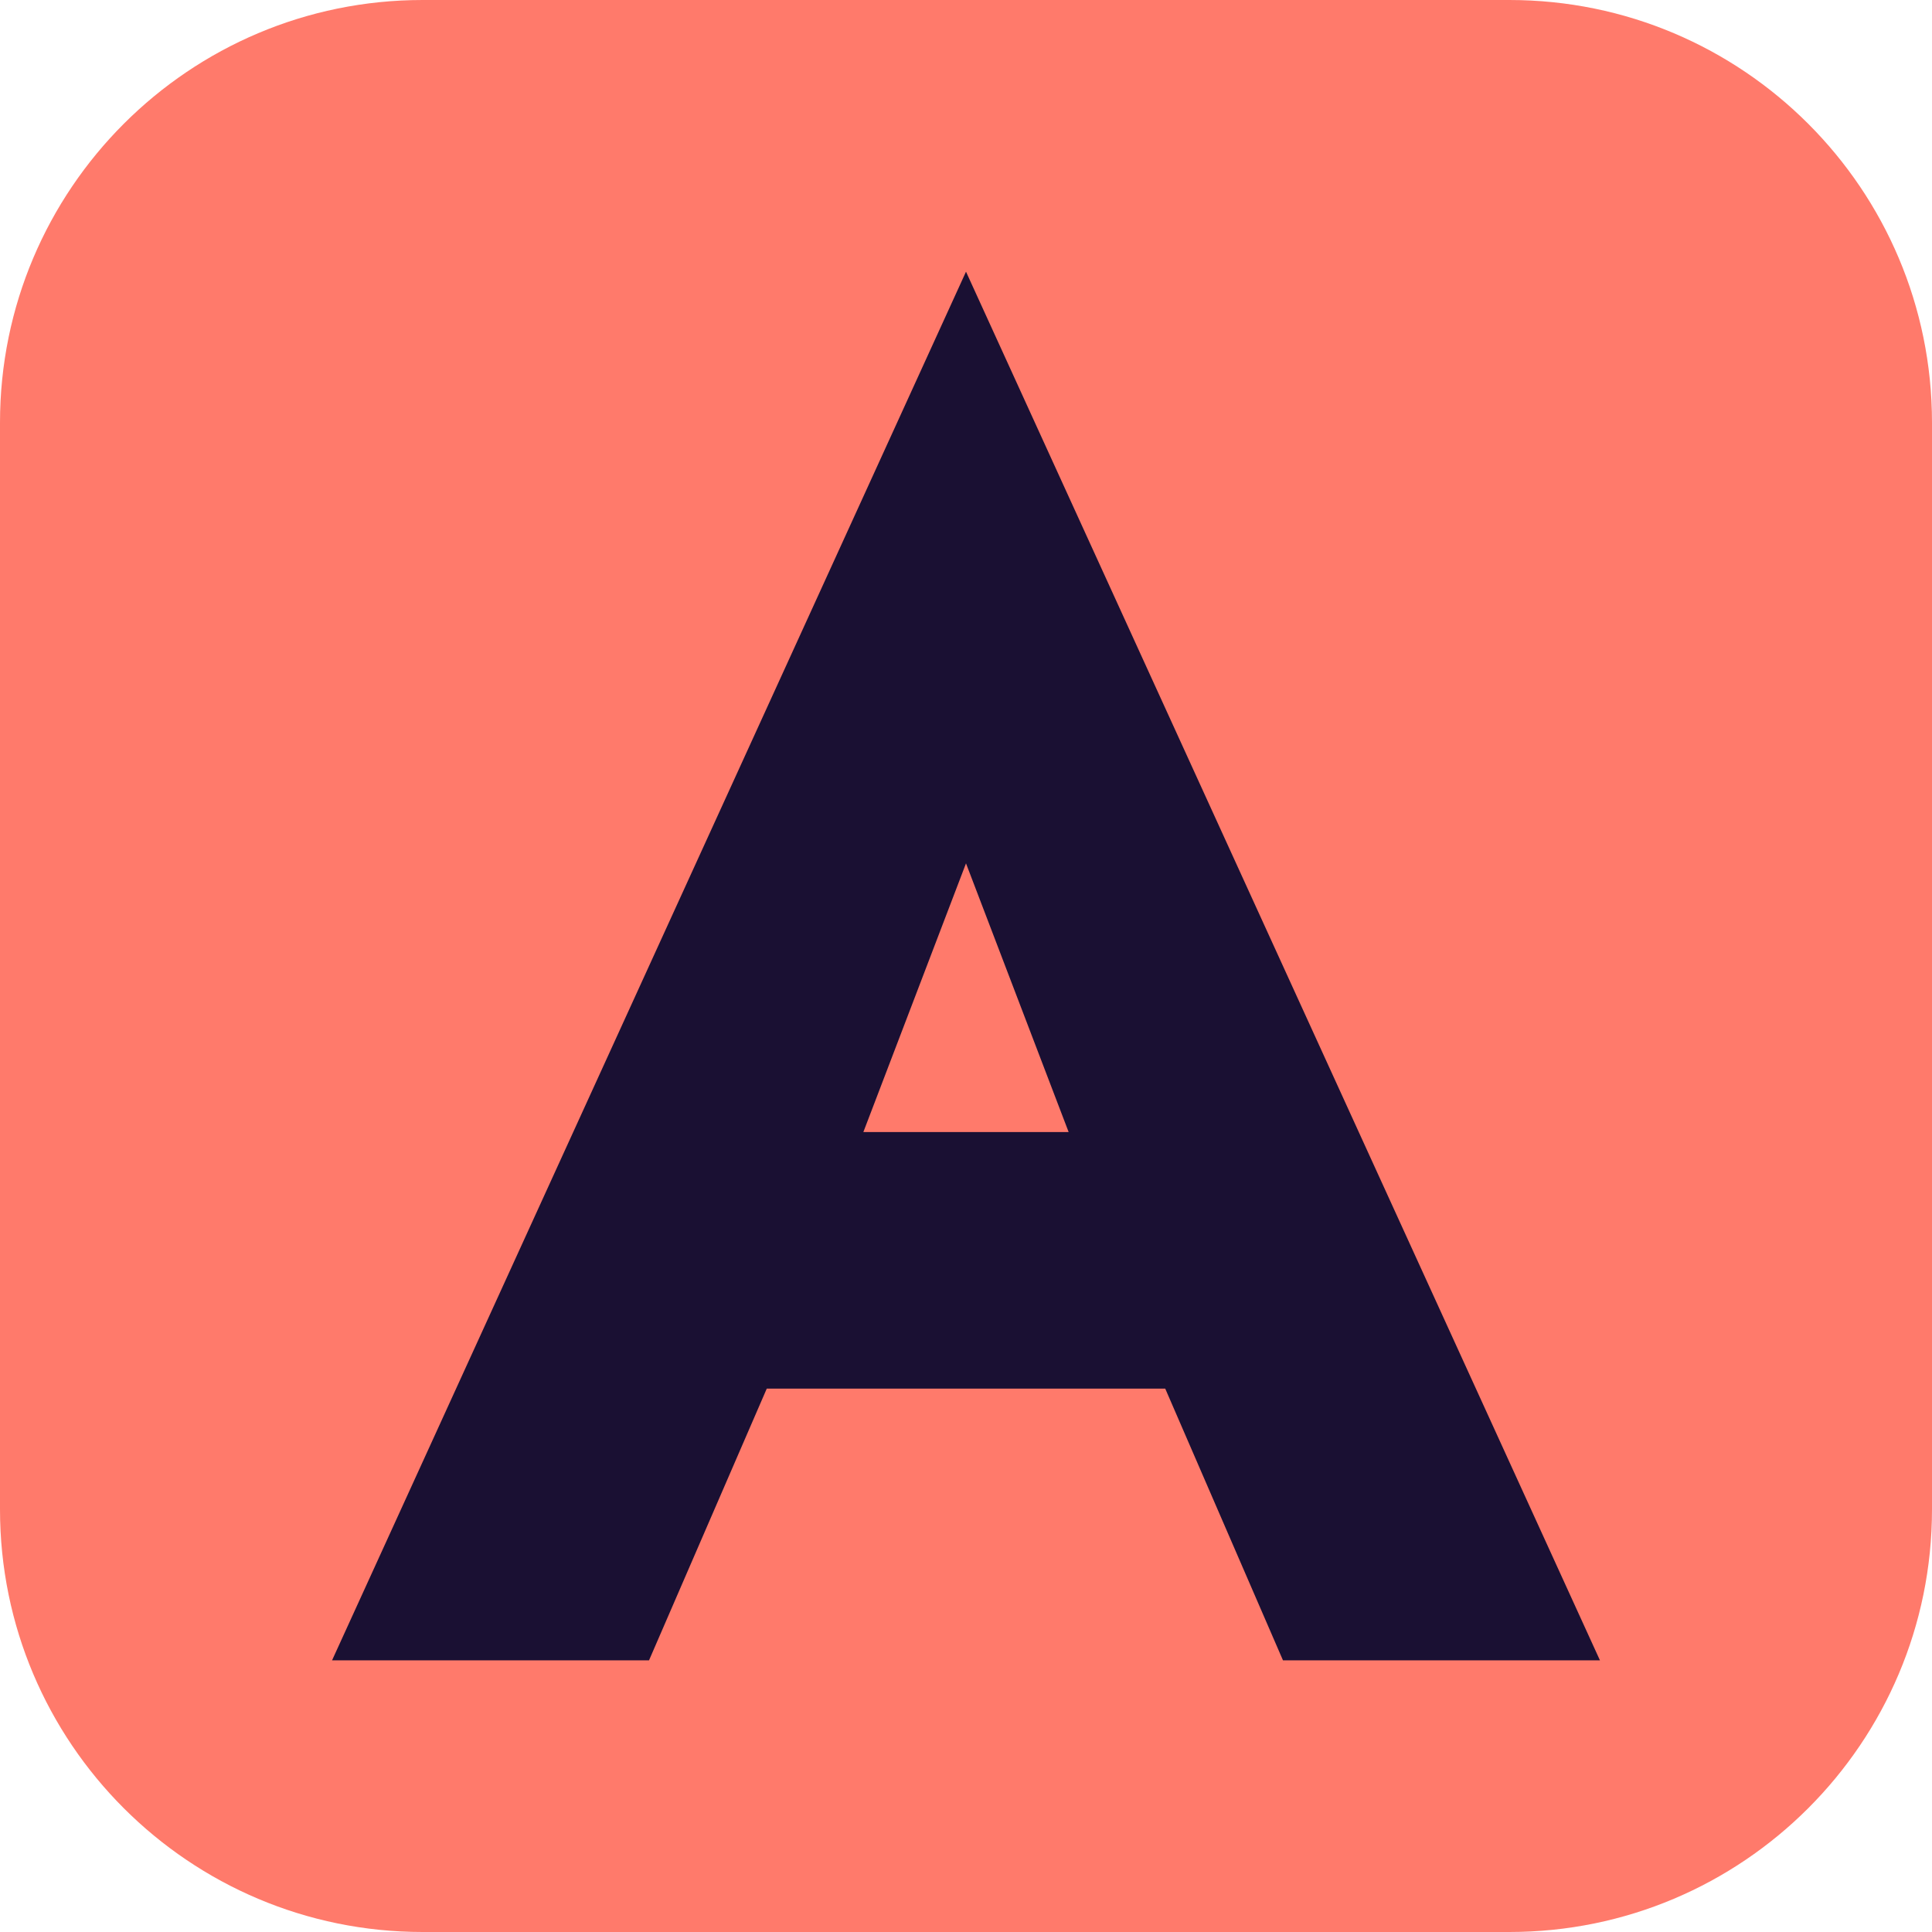
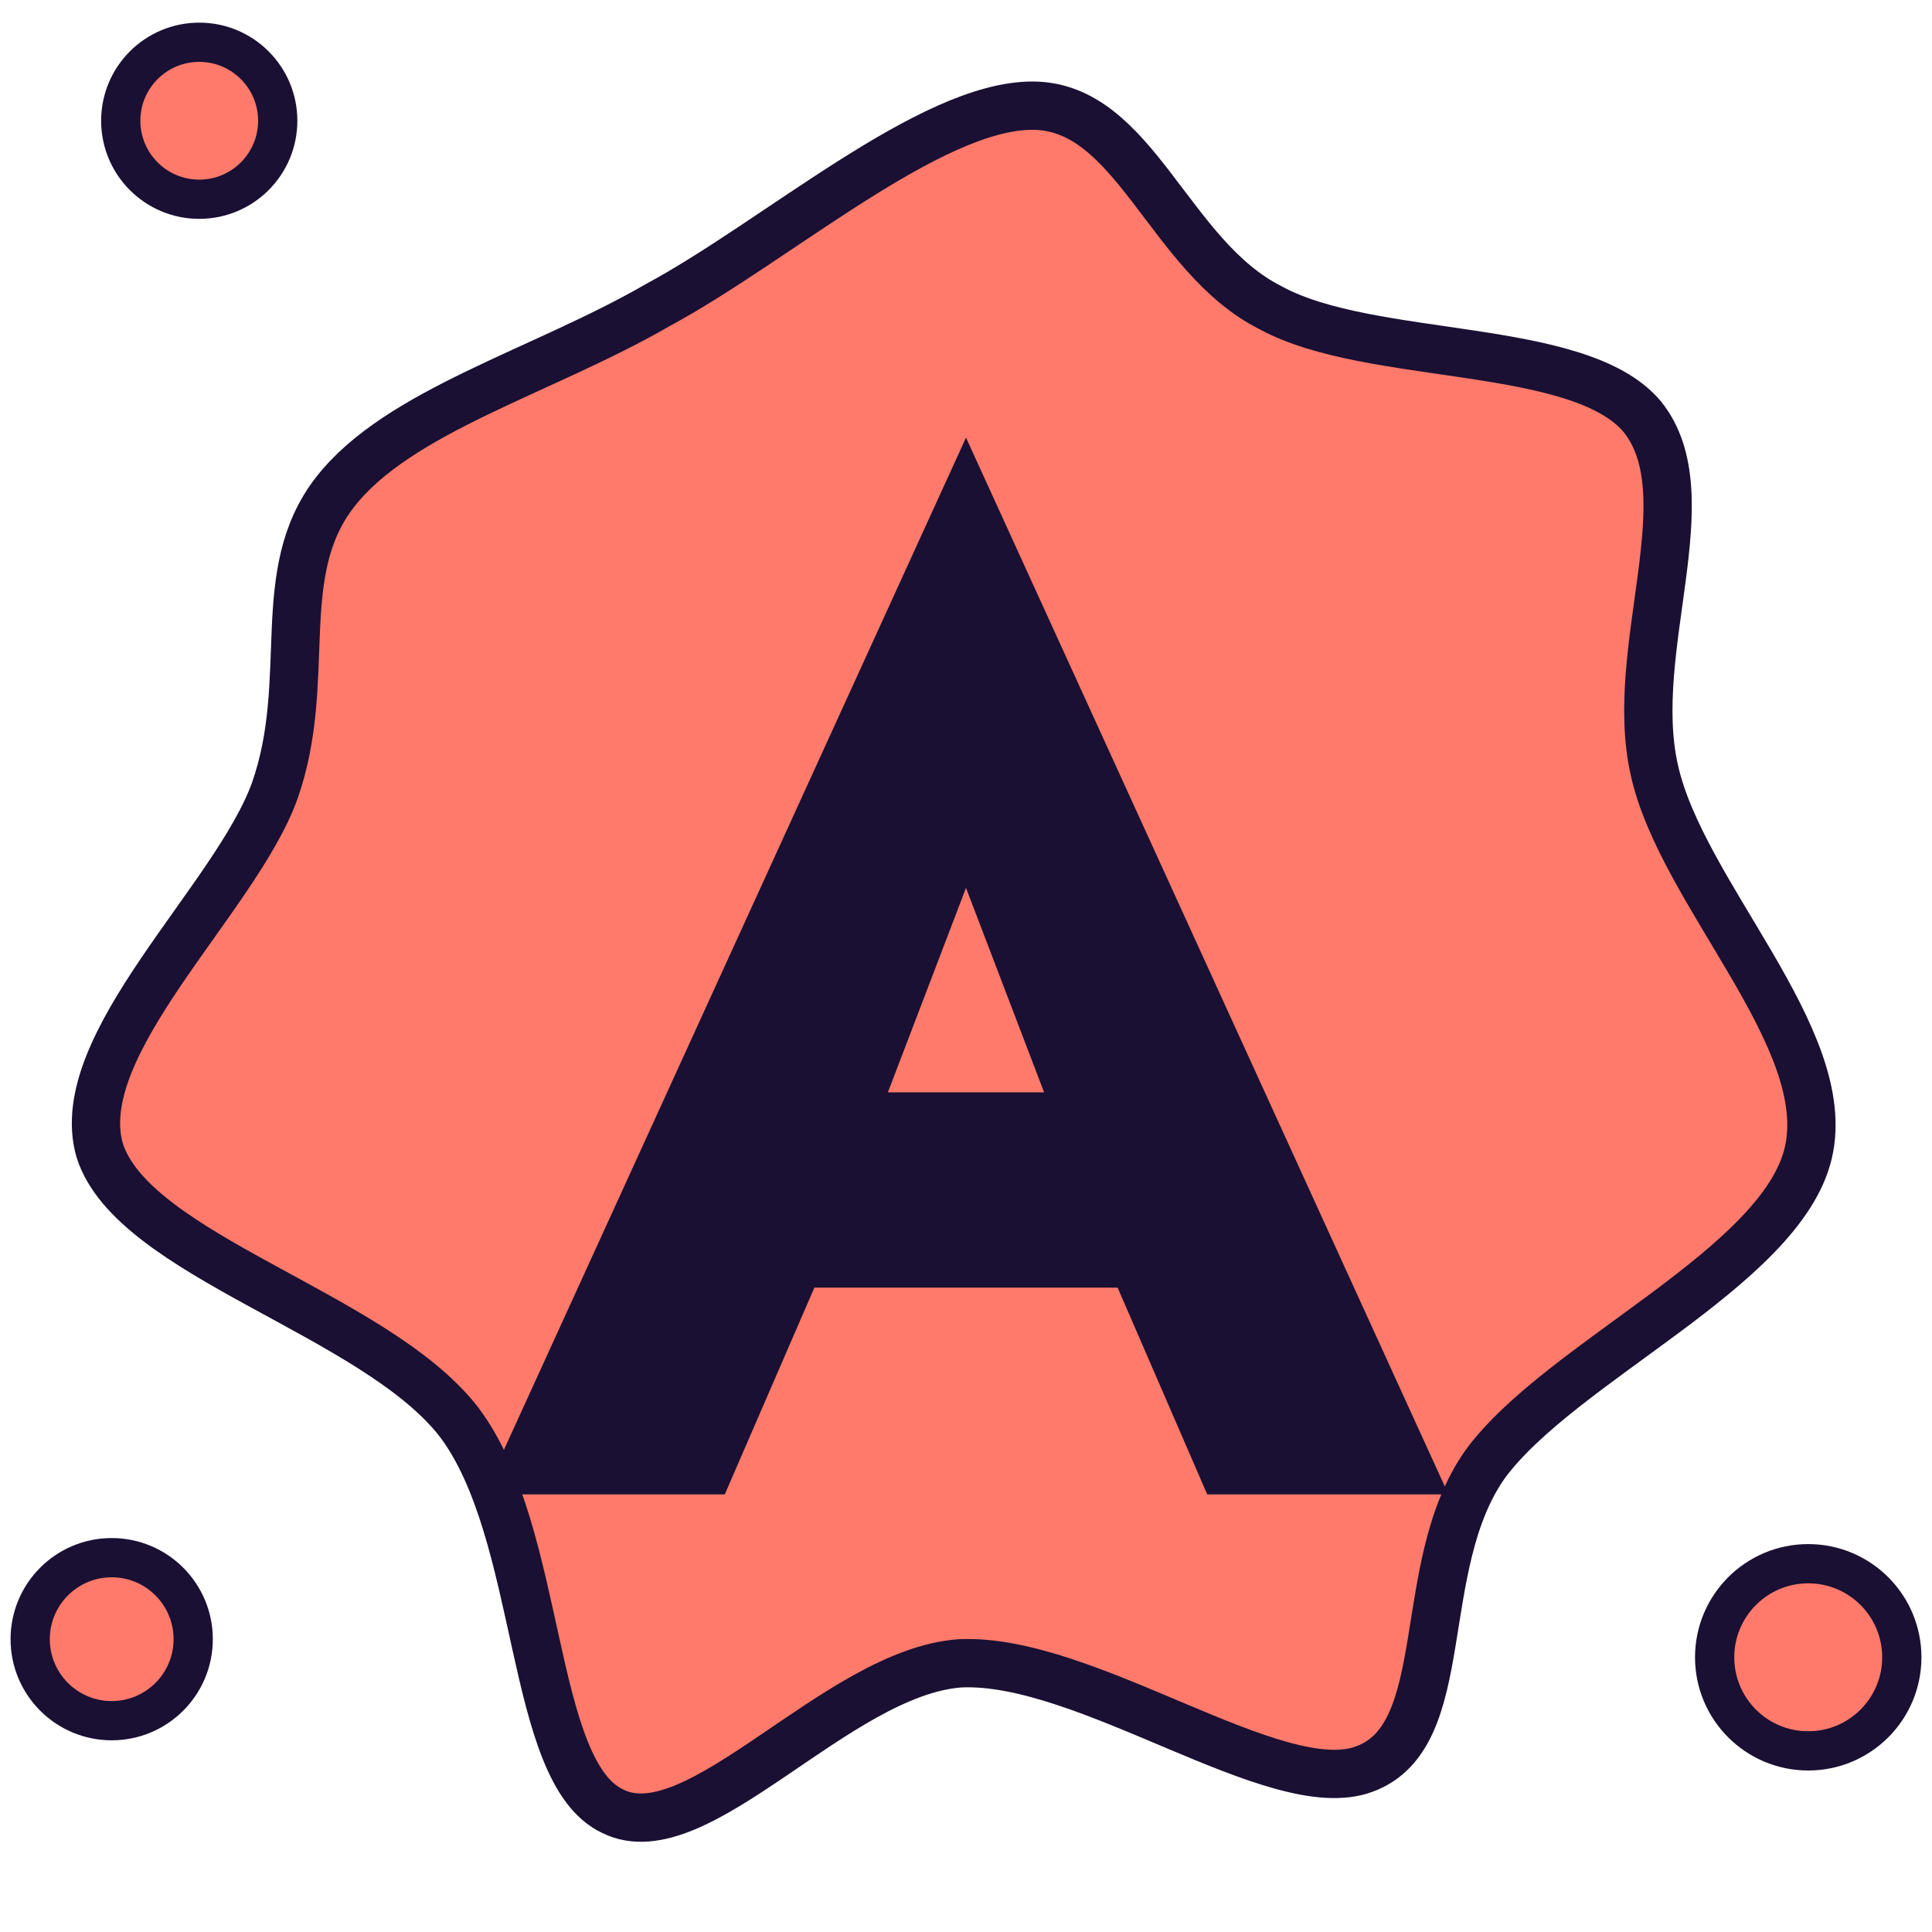
<svg xmlns="http://www.w3.org/2000/svg" viewBox="0 0 64 64">
-   <rect width="64" height="64" rx="14" fill="#FF7A6B" />
-   <path d="M32 9 L53 55 H42.5 L38.6 46 H25.4 L21.5 55 H11 Z M28.6 37.5 H35.4 L32 28.6 Z" fill="#1A1033" />
+   <path d="M45.2 58.6C42.3 59.7 36.0 54.9 31.8 55.1C27.7 55.4 23.1 61.4 20.3 60.0C17.5 58.7 18.0 50.8 15.2 47.1C12.4 43.5 4.4 41.6 3.3 38.1C2.3 34.6 7.8 29.8 9.1 26.2C10.4 22.5 9.0 19.0 11.1 16.3C13.2 13.6 18.0 12.3 21.8 10.1C25.7 8.0 30.8 3.5 34.2 3.5C37.6 3.5 38.7 8.5 42.1 10.2C45.4 12.0 52.3 11.3 54.4 13.8C56.5 16.4 53.9 21.5 54.8 25.5C55.7 29.6 60.8 34.4 59.9 38.2C59.0 42.0 51.7 45.1 49.2 48.5C46.8 51.9 48.2 57.5 45.2 58.6Z" fill="#FF7A6B" stroke="#1A1033" stroke-width="1.6" stroke-linejoin="round" />
+   <circle cx="59.9" cy="54.9" r="3.1" fill="#FF7A6B" stroke="#1A1033" stroke-width="1.3" />
+   <circle cx="3.7" cy="54.3" r="2.7" fill="#FF7A6B" stroke="#1A1033" stroke-width="1.3" />
+   <circle cx="6.6" cy="4.0" r="2.6" fill="#FF7A6B" stroke="#1A1033" stroke-width="1.3" />
+   <g transform="translate(32 32) scale(0.761) translate(-32.00 -32.00)">
+     <path d="M32 9 L53 55 H42.5 L38.6 46 H25.4 L21.5 55 H11 Z M28.6 37.5 H35.4 L32 28.6 Z" fill="#1A1033" />
+   </g>
</svg>
